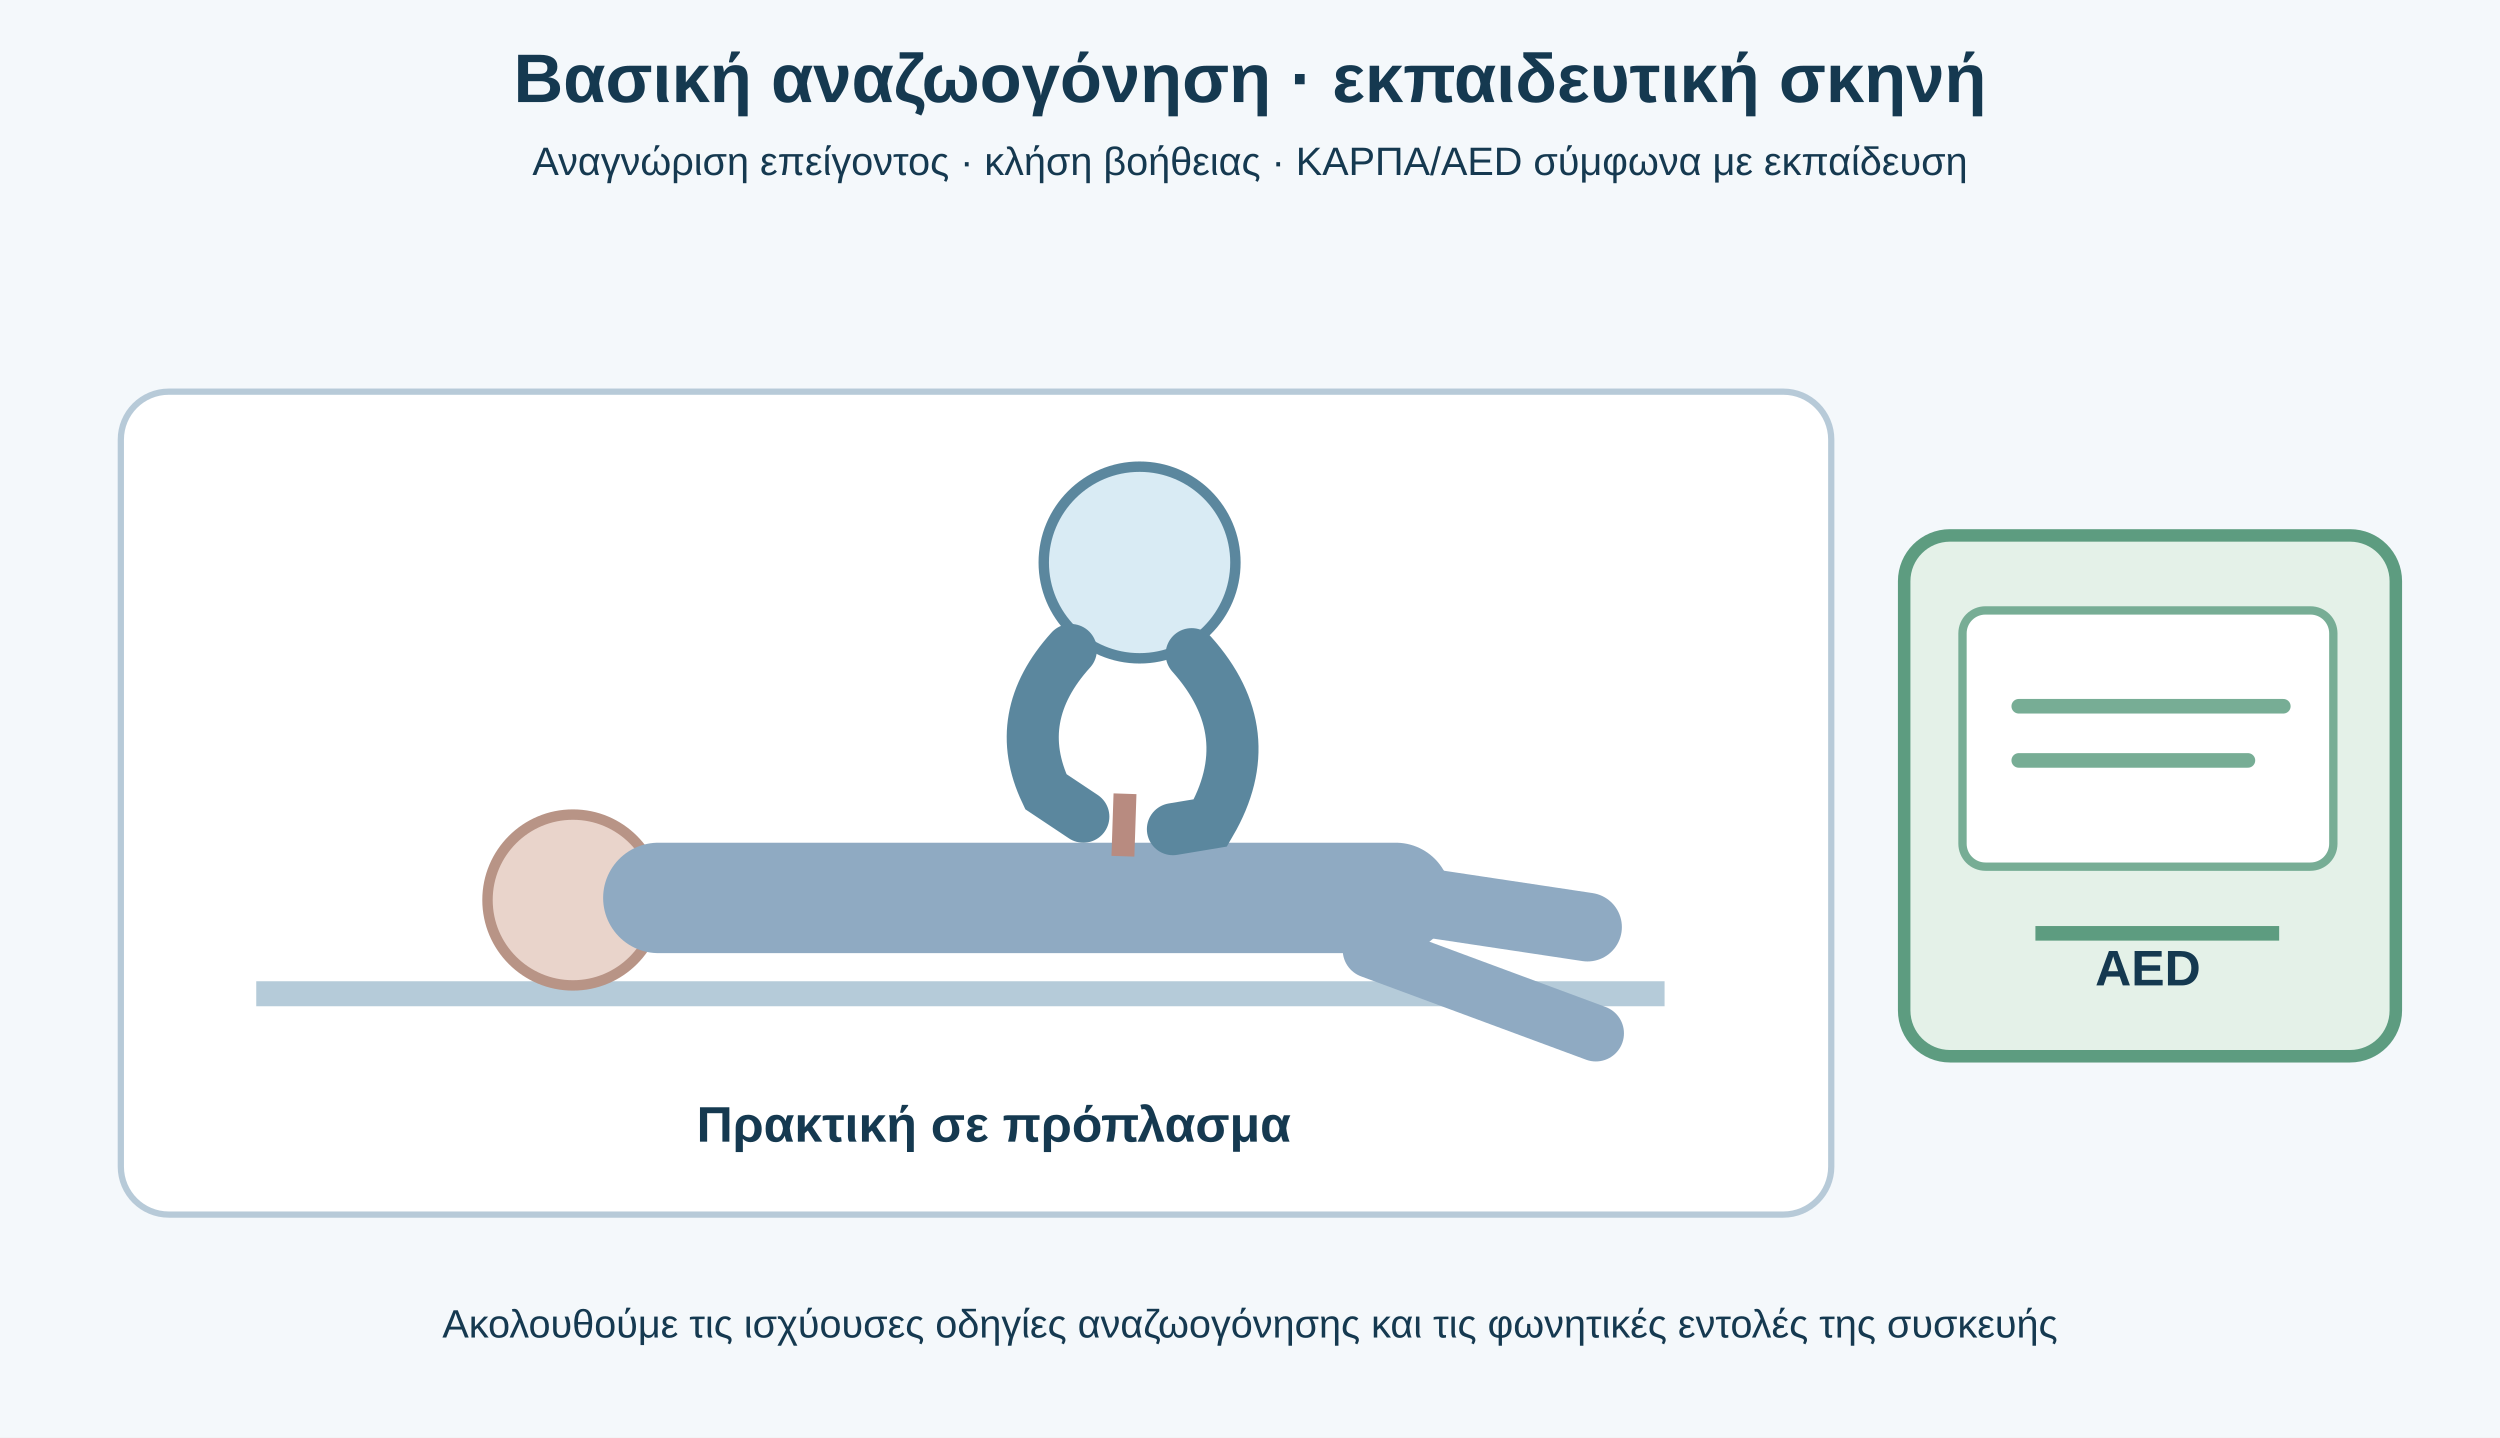
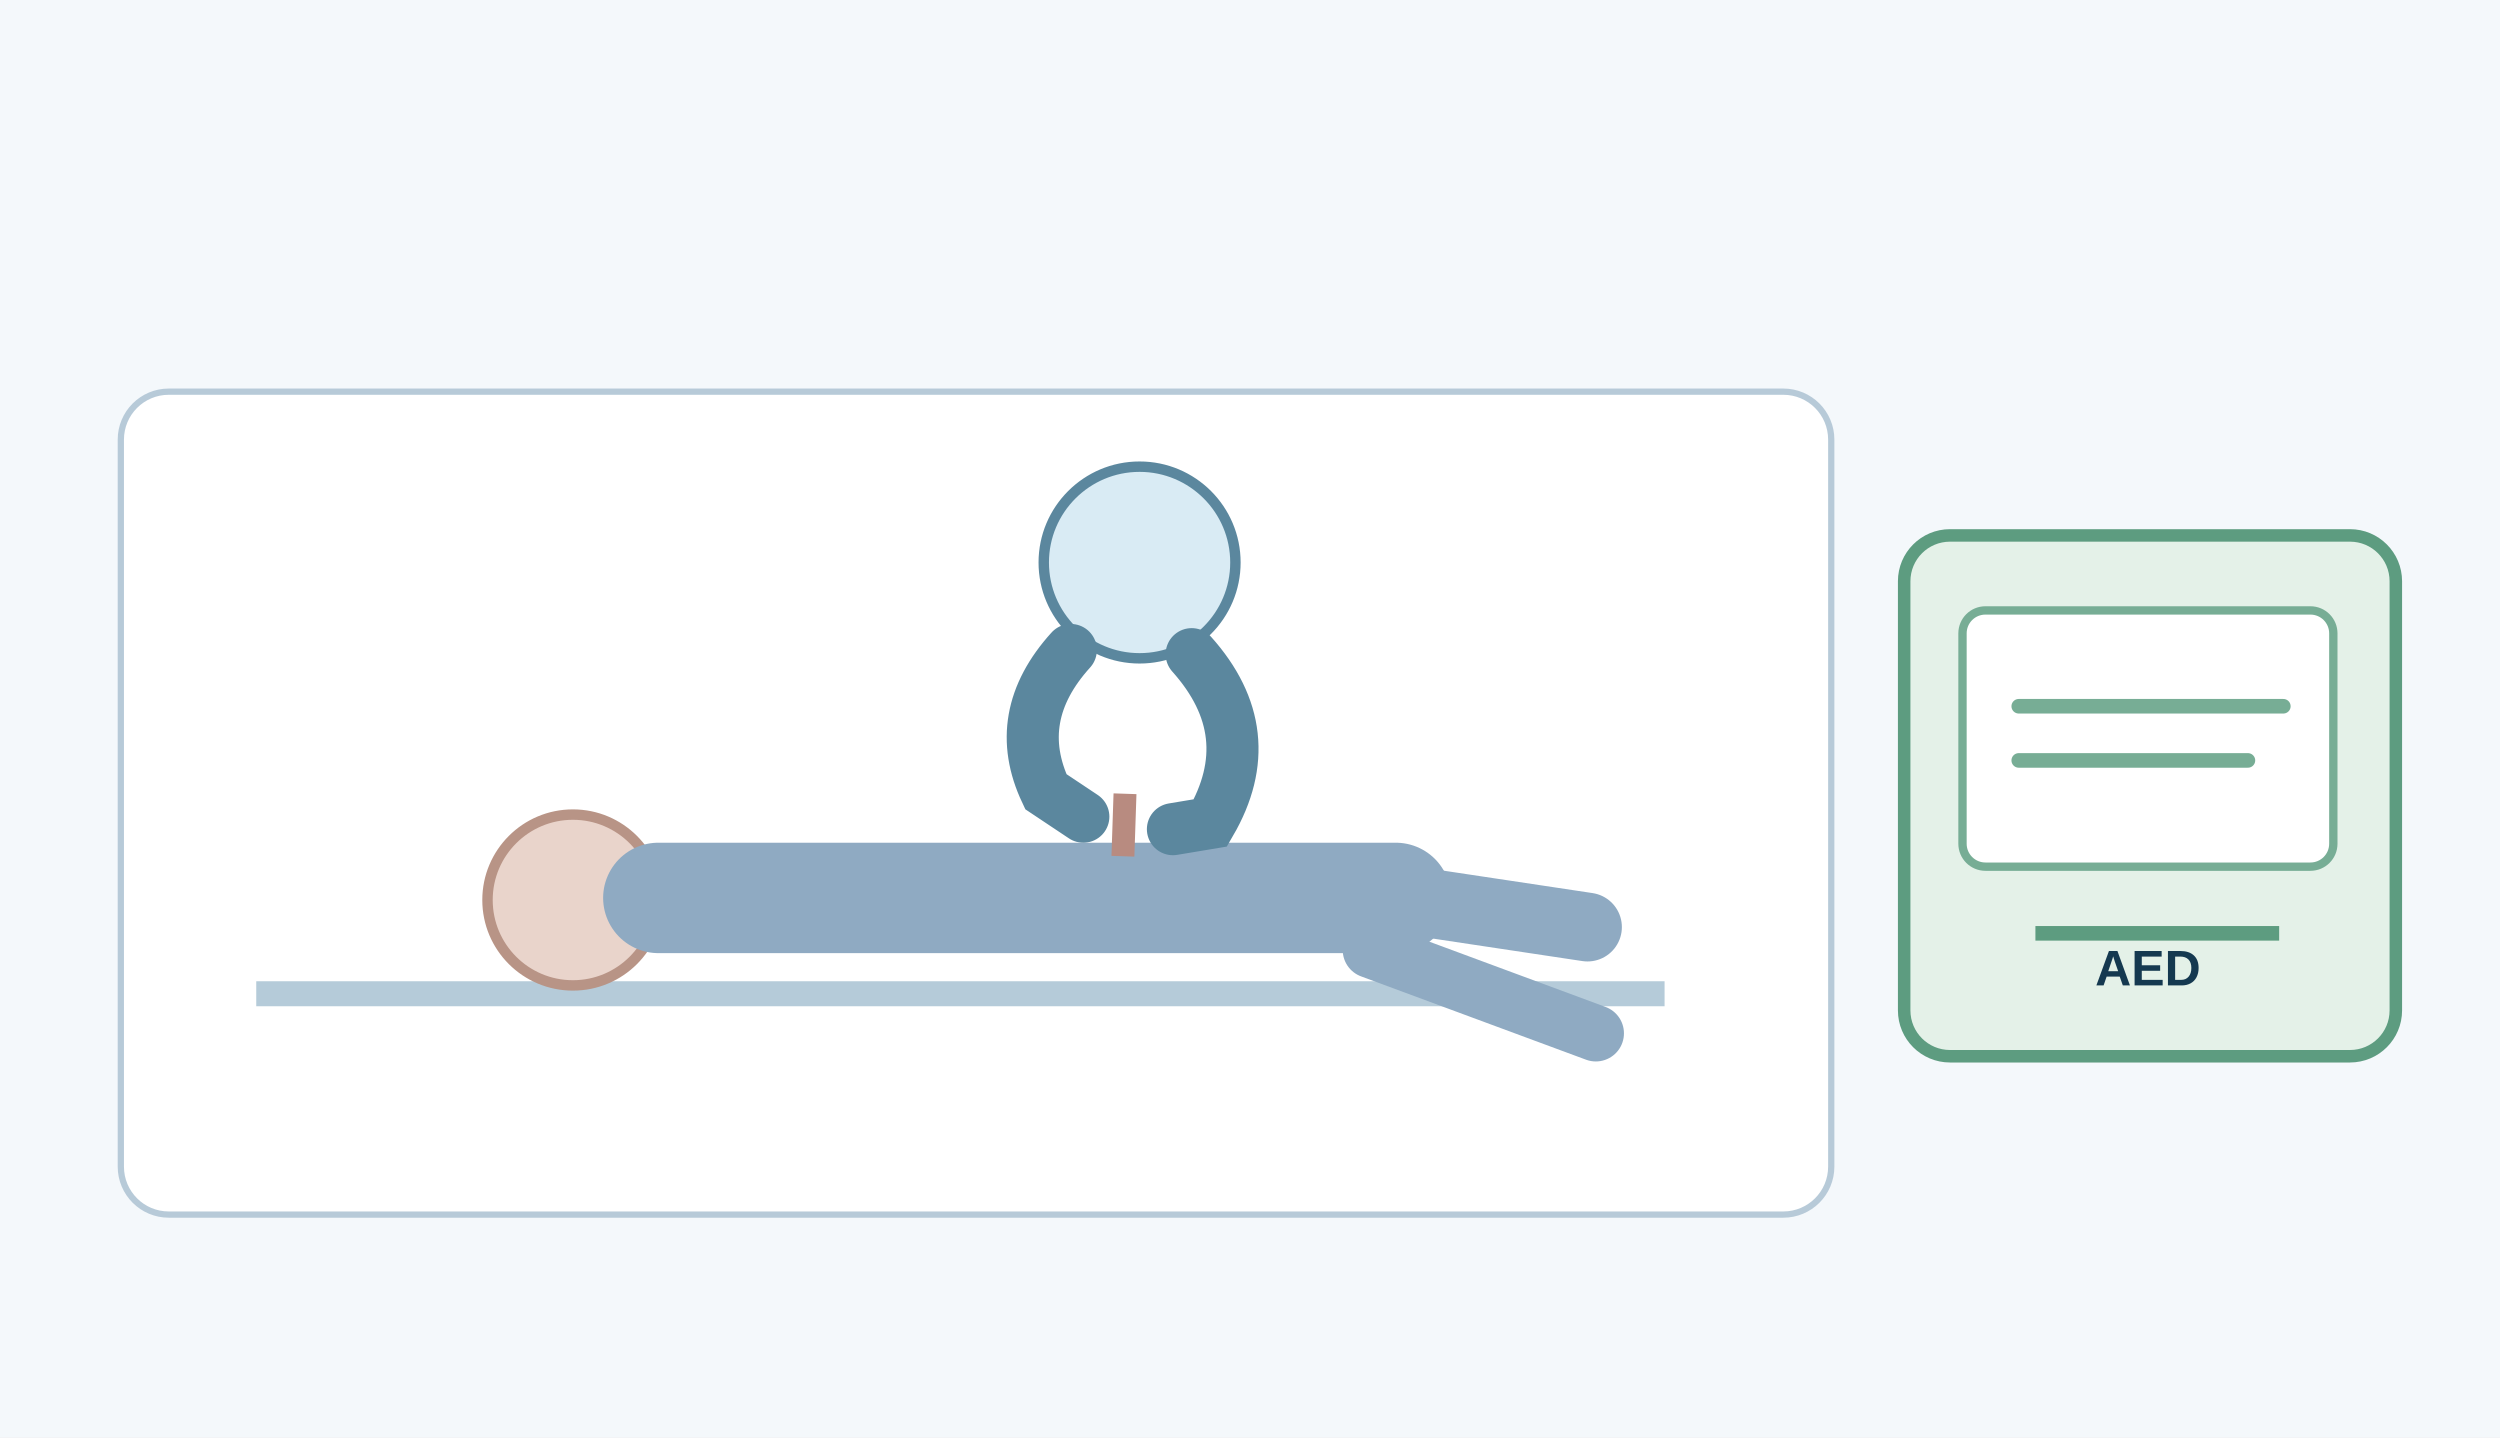
<svg xmlns="http://www.w3.org/2000/svg" viewBox="0 0 1200 690" role="img" aria-labelledby="title desc">
  <rect width="1200" height="690" fill="#f4f8fb" />
  <style>text{font-family:Arial,'DejaVu Sans',sans-serif;fill:#153950}.h{font-size:33px;font-weight:700}.t{font-size:24px;font-weight:700}.s{font-size:19px}.fine{font-size:17px}.line{stroke:#5a88a1;stroke-width:5;fill:none;stroke-linecap:round;stroke-linejoin:round}.card{fill:#fff;stroke:#b7cad8;stroke-width:3}</style>
-   <text x="600" y="49" text-anchor="middle" class="h">Βασική αναζωογόνηση · εκπαιδευτική σκηνή</text>
-   <text x="600" y="84" text-anchor="middle" class="s">Αναγνώριση επείγοντος · κλήση βοήθειας · ΚΑΡΠΑ/AED σύμφωνα με εκπαίδευση</text>
  <rect x="58" y="188" width="821" height="395" rx="23" class="card" />
  <path d="M123 477H799" stroke="#b5cbd9" stroke-width="12" />
  <circle cx="275" cy="432" r="41" fill="#e9d4cb" stroke="#b89486" stroke-width="5" />
  <path d="M316 431H670" stroke="#8faac2" stroke-width="53" stroke-linecap="round" />
  <path d="M669 431L762 445" stroke="#8faac2" stroke-width="33" stroke-linecap="round" />
  <path d="M658 456L766 496" stroke="#8faac2" stroke-width="27" stroke-linecap="round" />
  <circle cx="547" cy="270" r="46" fill="#d9ebf4" stroke="#5b879e" stroke-width="5" />
  <path d="M514 312Q485 344 502 380L520 392M572 314Q606 352 581 395L563 398" stroke="#5b879e" stroke-width="25" fill="none" stroke-linecap="round" />
  <path d="M540 381L539 411" stroke="#b88b80" stroke-width="11" />
-   <text x="477" y="548" text-anchor="middle" class="t">Πρακτική σε πρόπλασμα</text>
  <rect x="914" y="257" width="236" height="250" rx="22" fill="#e4f1e8" stroke="#5d9c80" stroke-width="6" />
  <rect x="942" y="293" width="178" height="123" rx="11" fill="#fff" stroke="#77ad95" stroke-width="4" />
  <path d="M969 339H1096M969 365H1079" stroke="#77ad95" stroke-width="7" stroke-linecap="round" />
  <path d="M977 448H1094" stroke="#5d9c80" stroke-width="7" />
  <text x="1031" y="473" text-anchor="middle" class="t">AED</text>
-   <text x="600" y="642" text-anchor="middle" class="s">Ακολουθούμε τις ισχύουσες οδηγίες αναζωογόνησης και τις φωνητικές εντολές της συσκευής</text>
</svg>
